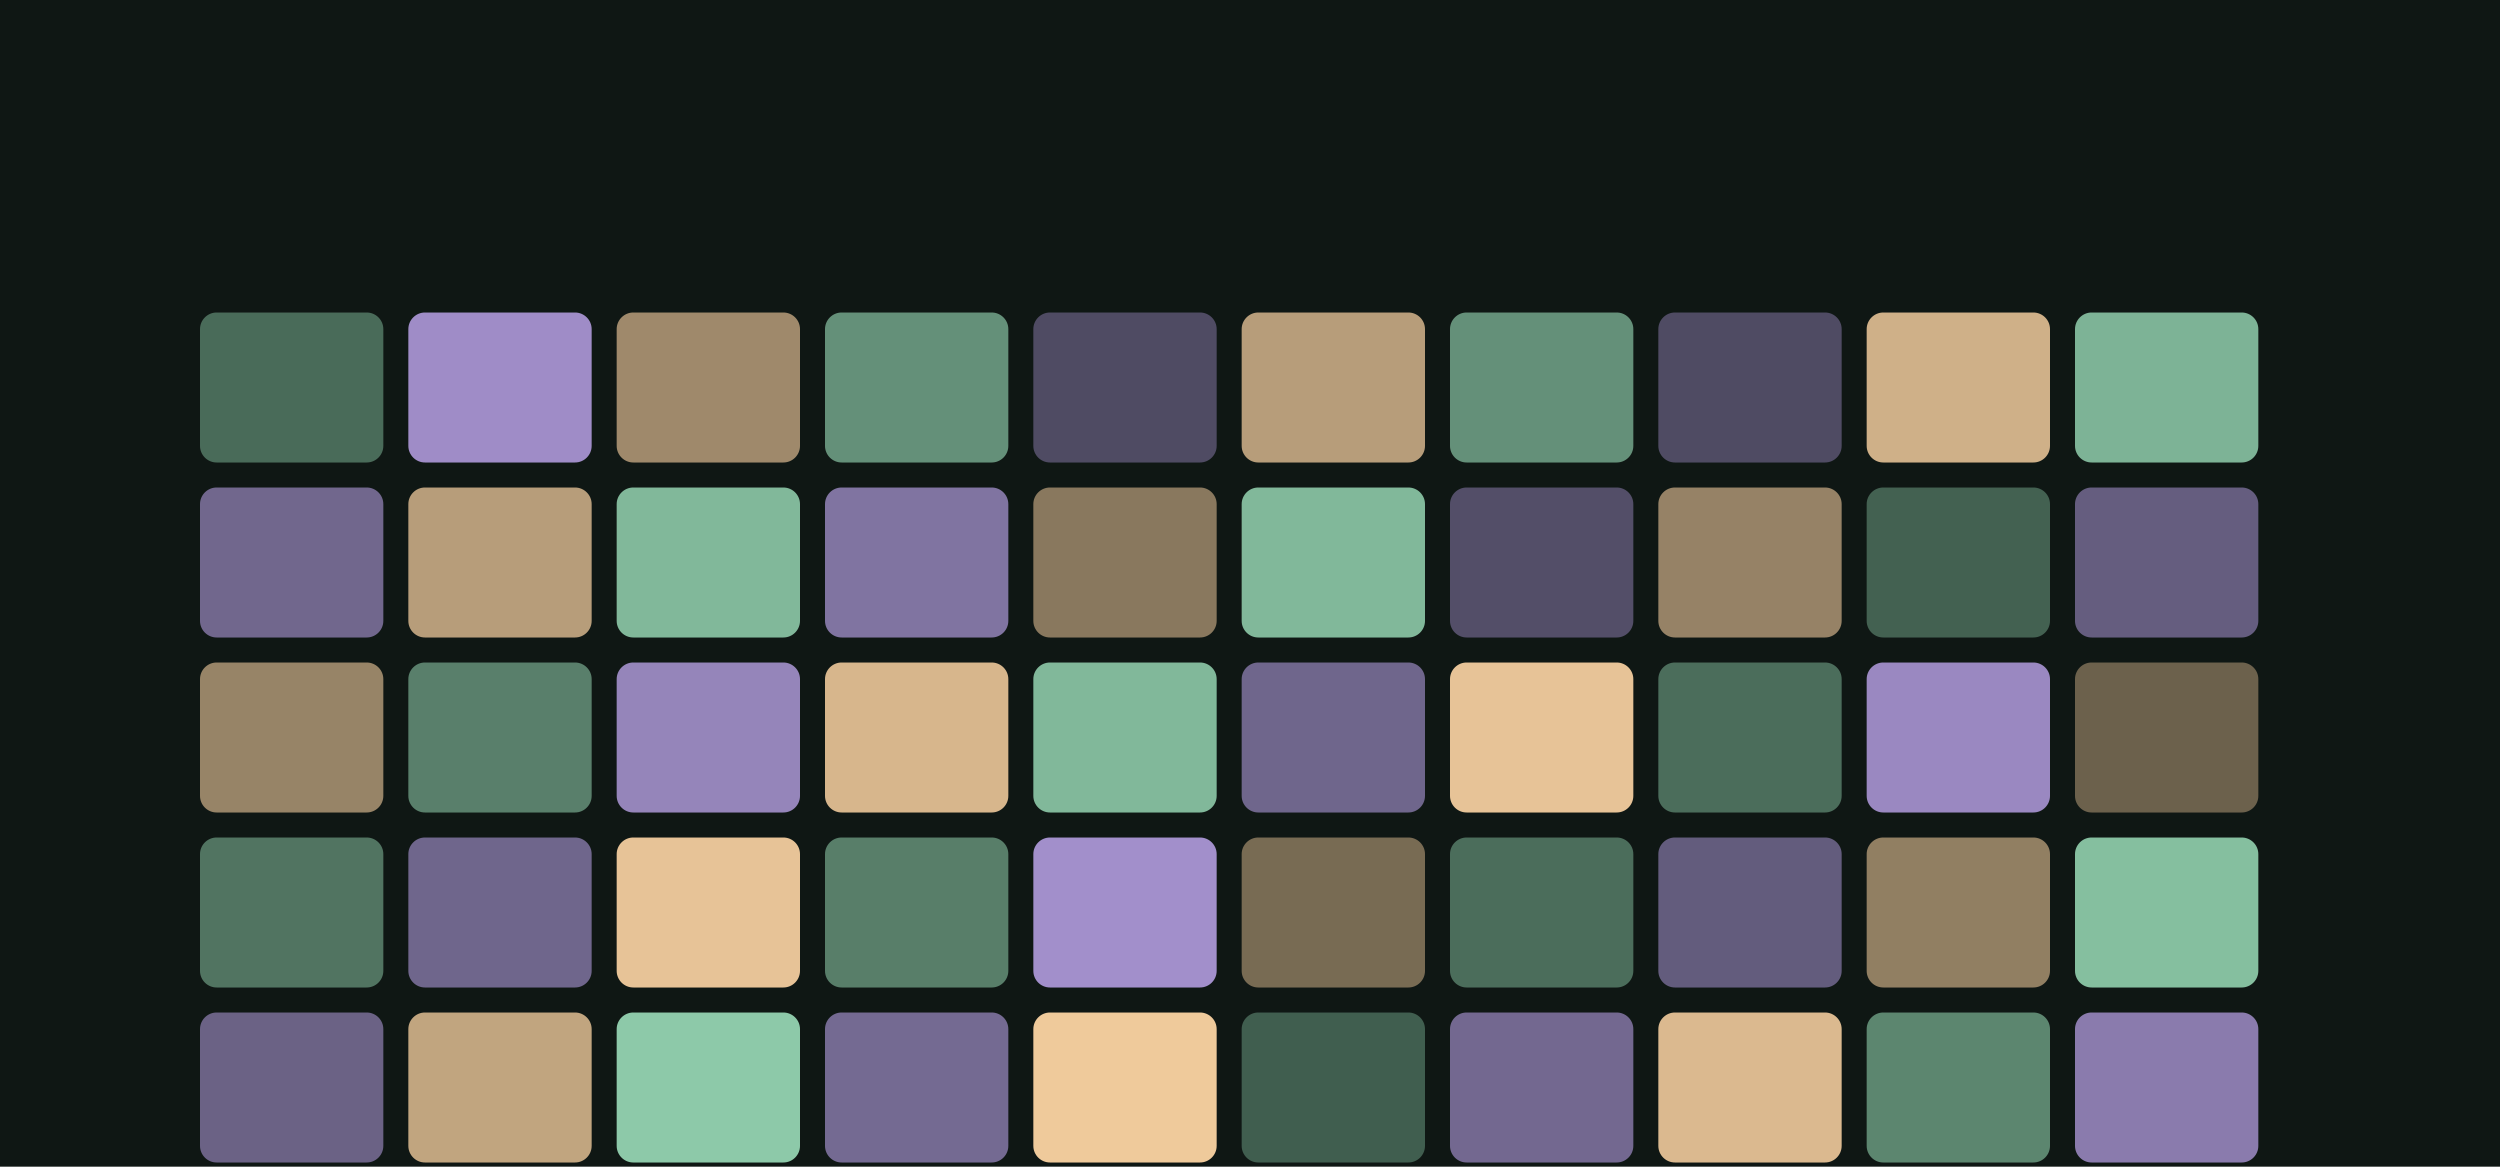
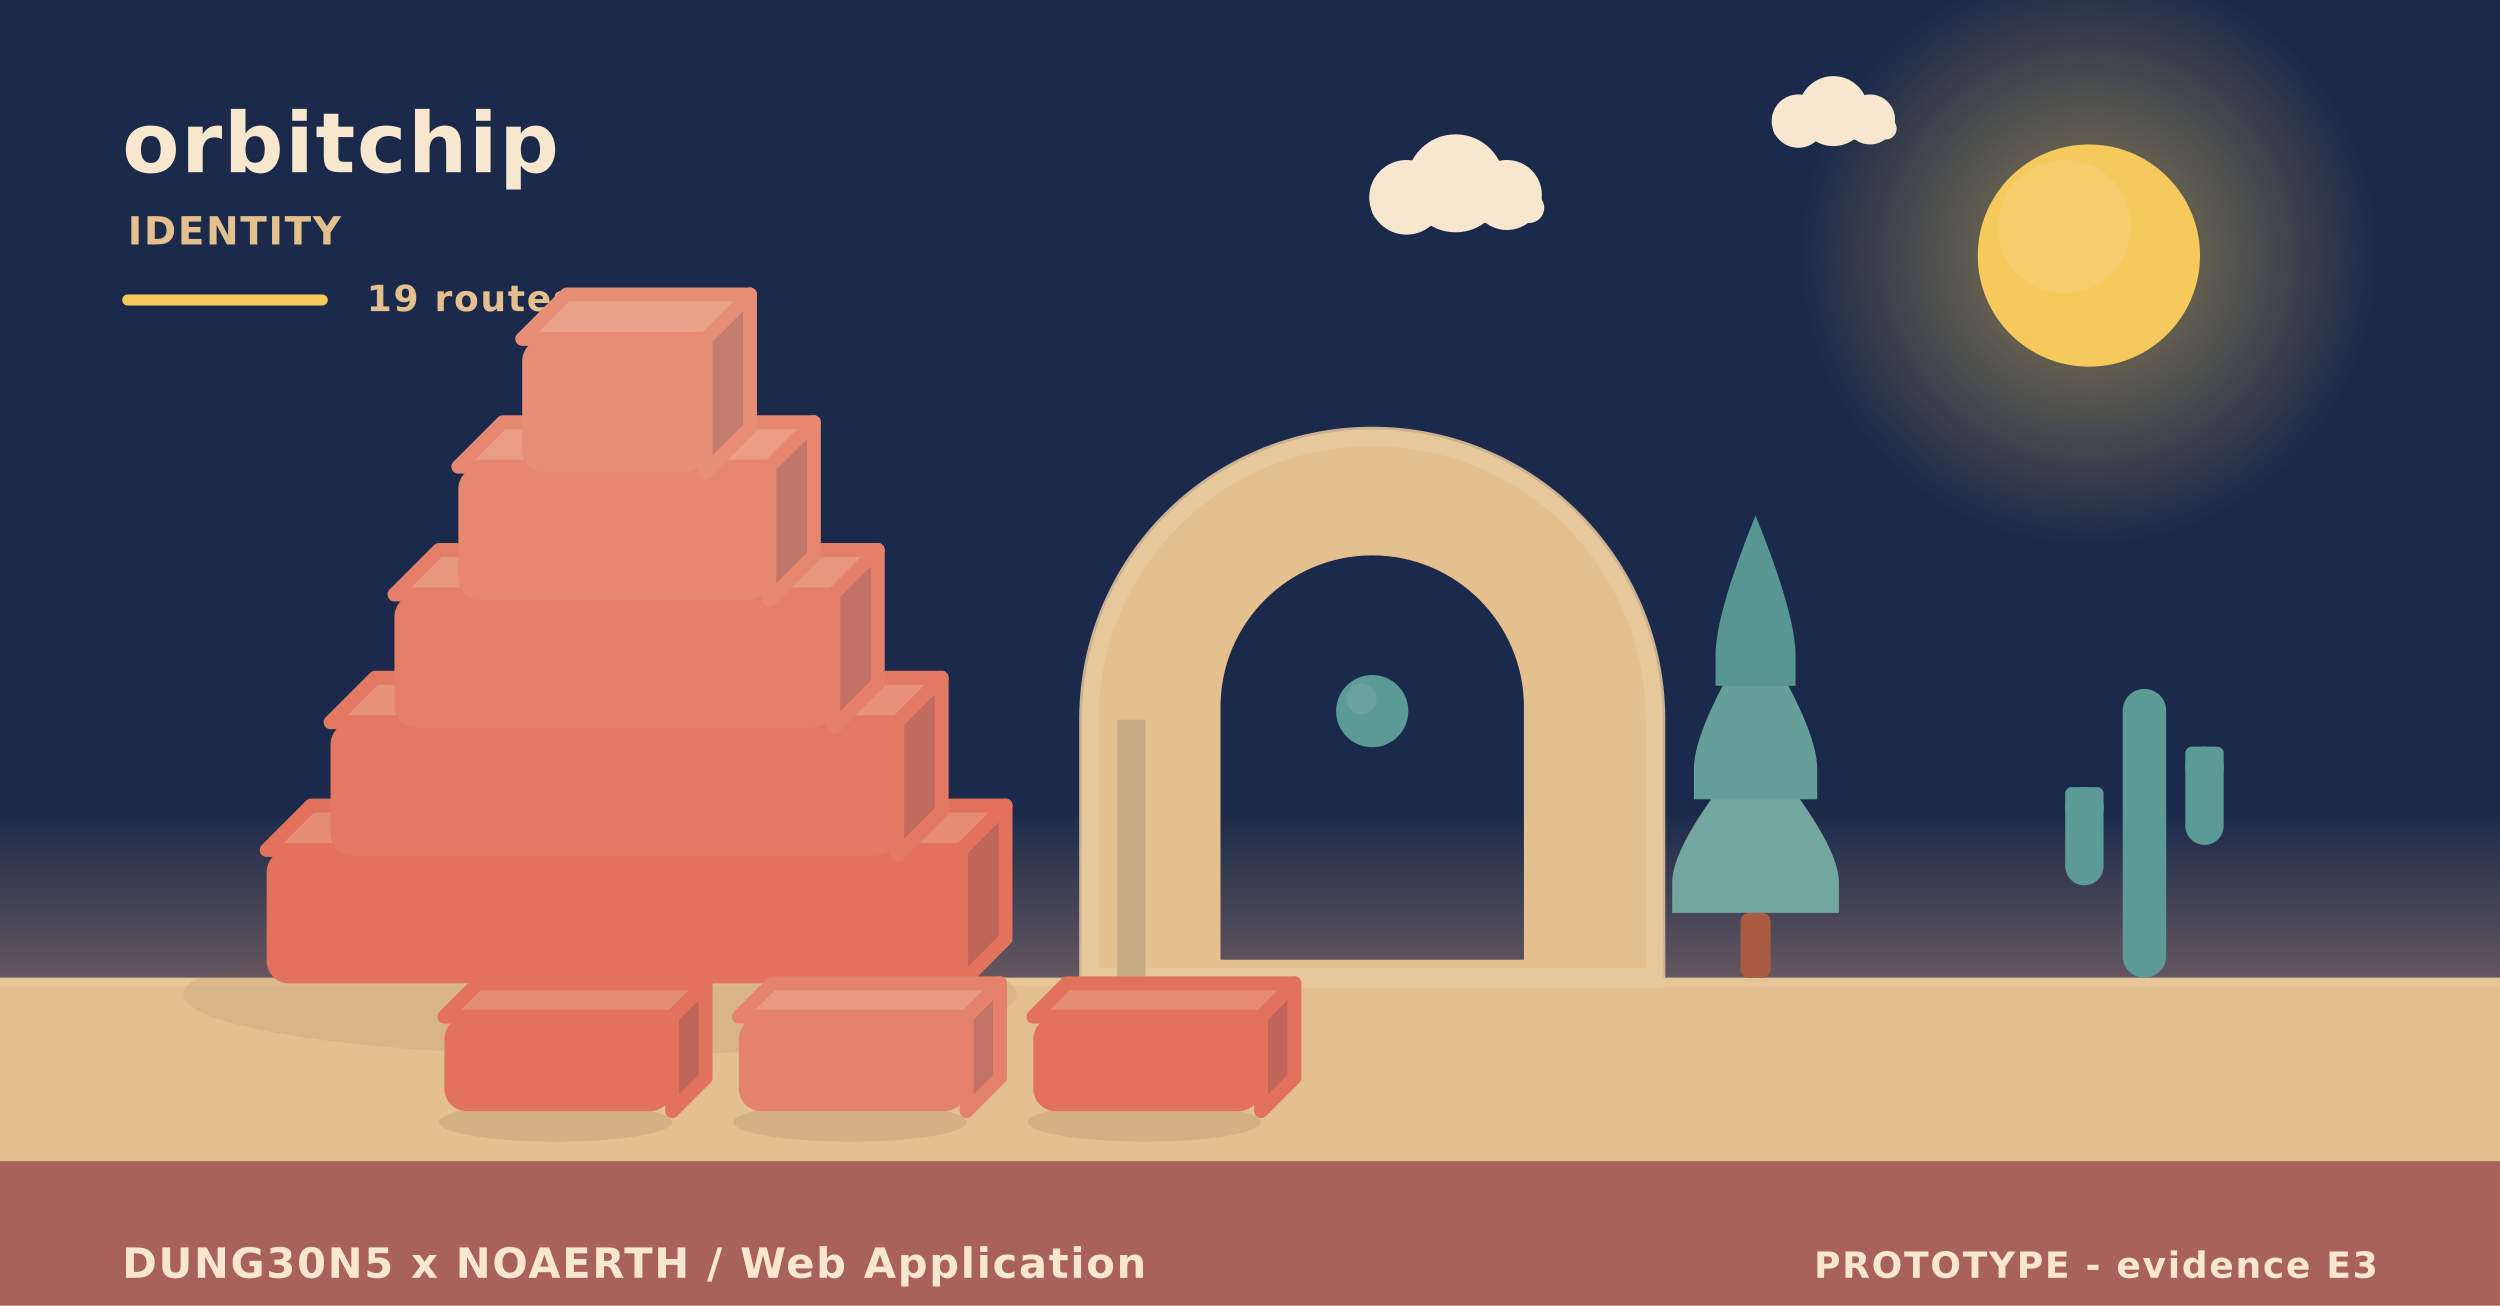
- <svg xmlns="http://www.w3.org/2000/svg" viewBox="0 0 1200 560" width="1200" height="560" role="img" aria-label="orbitchip hero">
-   <rect width="1200" height="560" fill="#0f1714" />
-   <defs>
-     <linearGradient id="gh" x1="0" y1="0" x2="1" y2="1">
-       <stop offset="0%" stop-color="#95d5b2" />
-       <stop offset="100%" stop-color="#b8a1e6" />
-     </linearGradient>
-   </defs>
-   <rect x="96.00" y="150.00" width="88.00" height="72.00" rx="8.00" fill="#95d5b2" opacity="0.44" />
-   <rect x="196.00" y="150.00" width="88.00" height="72.00" rx="8.00" fill="#b8a1e6" opacity="0.85" />
-   <rect x="296.00" y="150.00" width="88.00" height="72.00" rx="8.00" fill="#ffd6a5" opacity="0.60" />
-   <rect x="396.00" y="150.00" width="88.00" height="72.00" rx="8.00" fill="#95d5b2" opacity="0.64" />
-   <rect x="496.00" y="150.00" width="88.00" height="72.00" rx="8.00" fill="#b8a1e6" opacity="0.38" />
-   <rect x="596.00" y="150.00" width="88.00" height="72.00" rx="8.00" fill="#ffd6a5" opacity="0.70" />
-   <rect x="696.00" y="150.00" width="88.00" height="72.00" rx="8.00" fill="#95d5b2" opacity="0.64" />
-   <rect x="796.00" y="150.00" width="88.00" height="72.00" rx="8.00" fill="#b8a1e6" opacity="0.38" />
-   <rect x="896.00" y="150.00" width="88.00" height="72.00" rx="8.00" fill="#ffd6a5" opacity="0.80" />
-   <rect x="996.00" y="150.00" width="88.00" height="72.00" rx="8.00" fill="#95d5b2" opacity="0.82" />
-   <rect x="96.00" y="234.00" width="88.00" height="72.00" rx="8.00" fill="#b8a1e6" opacity="0.58" />
-   <rect x="196.00" y="234.00" width="88.00" height="72.00" rx="8.00" fill="#ffd6a5" opacity="0.70" />
-   <rect x="296.00" y="234.00" width="88.00" height="72.00" rx="8.00" fill="#95d5b2" opacity="0.85" />
-   <rect x="396.00" y="234.00" width="88.00" height="72.00" rx="8.00" fill="#b8a1e6" opacity="0.67" />
-   <rect x="496.00" y="234.00" width="88.00" height="72.00" rx="8.00" fill="#ffd6a5" opacity="0.51" />
-   <rect x="596.00" y="234.00" width="88.00" height="72.00" rx="8.00" fill="#95d5b2" opacity="0.85" />
-   <rect x="696.00" y="234.00" width="88.00" height="72.00" rx="8.00" fill="#b8a1e6" opacity="0.40" />
-   <rect x="796.00" y="234.00" width="88.00" height="72.00" rx="8.00" fill="#ffd6a5" opacity="0.56" />
-   <rect x="896.00" y="234.00" width="88.00" height="72.00" rx="8.00" fill="#95d5b2" opacity="0.39" />
-   <rect x="996.00" y="234.00" width="88.00" height="72.00" rx="8.00" fill="#b8a1e6" opacity="0.51" />
-   <rect x="96.00" y="318.00" width="88.00" height="72.00" rx="8.00" fill="#ffd6a5" opacity="0.57" />
-   <rect x="196.00" y="318.00" width="88.00" height="72.00" rx="8.00" fill="#95d5b2" opacity="0.55" />
-   <rect x="296.00" y="318.00" width="88.00" height="72.00" rx="8.00" fill="#b8a1e6" opacity="0.79" />
-   <rect x="396.00" y="318.00" width="88.00" height="72.00" rx="8.00" fill="#ffd6a5" opacity="0.83" />
-   <rect x="496.00" y="318.00" width="88.00" height="72.00" rx="8.00" fill="#95d5b2" opacity="0.85" />
-   <rect x="596.00" y="318.00" width="88.00" height="72.00" rx="8.00" fill="#b8a1e6" opacity="0.57" />
-   <rect x="696.00" y="318.00" width="88.00" height="72.00" rx="8.00" fill="#ffd6a5" opacity="0.90" />
-   <rect x="796.00" y="318.00" width="88.00" height="72.00" rx="8.00" fill="#95d5b2" opacity="0.45" />
-   <rect x="896.00" y="318.00" width="88.00" height="72.00" rx="8.00" fill="#b8a1e6" opacity="0.82" />
-   <rect x="996.00" y="318.00" width="88.00" height="72.00" rx="8.00" fill="#ffd6a5" opacity="0.39" />
-   <rect x="96.00" y="402.00" width="88.00" height="72.00" rx="8.00" fill="#95d5b2" opacity="0.49" />
-   <rect x="196.00" y="402.00" width="88.00" height="72.00" rx="8.00" fill="#b8a1e6" opacity="0.57" />
-   <rect x="296.00" y="402.00" width="88.00" height="72.00" rx="8.00" fill="#ffd6a5" opacity="0.90" />
-   <rect x="396.00" y="402.00" width="88.00" height="72.00" rx="8.00" fill="#95d5b2" opacity="0.54" />
-   <rect x="496.00" y="402.00" width="88.00" height="72.00" rx="8.00" fill="#b8a1e6" opacity="0.87" />
-   <rect x="596.00" y="402.00" width="88.00" height="72.00" rx="8.00" fill="#ffd6a5" opacity="0.44" />
-   <rect x="696.00" y="402.00" width="88.00" height="72.00" rx="8.00" fill="#95d5b2" opacity="0.45" />
-   <rect x="796.00" y="402.00" width="88.00" height="72.00" rx="8.00" fill="#b8a1e6" opacity="0.50" />
-   <rect x="896.00" y="402.00" width="88.00" height="72.00" rx="8.00" fill="#ffd6a5" opacity="0.54" />
-   <rect x="996.00" y="402.00" width="88.00" height="72.00" rx="8.00" fill="#95d5b2" opacity="0.88" />
-   <rect x="96.00" y="486.00" width="88.00" height="72.00" rx="8.00" fill="#b8a1e6" opacity="0.54" />
-   <rect x="196.00" y="486.00" width="88.00" height="72.00" rx="8.00" fill="#ffd6a5" opacity="0.74" />
-   <rect x="296.00" y="486.00" width="88.00" height="72.00" rx="8.00" fill="#95d5b2" opacity="0.94" />
-   <rect x="396.00" y="486.00" width="88.00" height="72.00" rx="8.00" fill="#b8a1e6" opacity="0.60" />
-   <rect x="496.00" y="486.00" width="88.00" height="72.00" rx="8.00" fill="#ffd6a5" opacity="0.93" />
-   <rect x="596.00" y="486.00" width="88.00" height="72.00" rx="8.00" fill="#95d5b2" opacity="0.37" />
-   <rect x="696.00" y="486.00" width="88.00" height="72.00" rx="8.00" fill="#b8a1e6" opacity="0.59" />
-   <rect x="796.00" y="486.00" width="88.00" height="72.00" rx="8.00" fill="#ffd6a5" opacity="0.85" />
-   <rect x="896.00" y="486.00" width="88.00" height="72.00" rx="8.00" fill="#95d5b2" opacity="0.58" />
-   <rect x="996.00" y="486.00" width="88.00" height="72.00" rx="8.00" fill="#b8a1e6" opacity="0.73" />
+ <svg xmlns="http://www.w3.org/2000/svg" width="900" height="470" viewBox="0 0 900 470" role="img" aria-label="orbitchip - identity">
+   <linearGradient id="skyh" x1="0" y1="0" x2="0" y2="1">
+     <stop offset="0" stop-color="#1b2a4a" />
+     <stop offset="0.62" stop-color="#1b2a4a" />
+     <stop offset="1" stop-color="#f3ad8a" />
+   </linearGradient>
+   <rect width="900" height="470" fill="url(#skyh)" />
+   <radialGradient id="sunh">
+     <stop offset="0.35" stop-color="#f5c95c" stop-opacity="0.34" />
+     <stop offset="1" stop-color="#f5c95c" stop-opacity="0" />
+   </radialGradient>
+   <circle cx="752" cy="92" r="104" fill="url(#sunh)" />
+   <circle cx="752" cy="92" r="40" fill="#f5c95c" />
+   <circle cx="743.2" cy="81.6" r="24" fill="#f5d27e" opacity="0.5" />
+   <g>
+     <circle cx="524" cy="66" r="17.64" fill="#f6e7ce" />
+     <circle cx="506.36" cy="71.04" r="13.44" fill="#f6e7ce" />
+     <circle cx="542.48" cy="70.2" r="12.6" fill="#f6e7ce" />
+     <rect x="493.76" y="69.36" width="62.16" height="10.92" rx="5.46" fill="#f6e7ce" />
+   </g>
+   <g>
+     <circle cx="660" cy="40" r="12.6" fill="#f6e7ce" />
+     <circle cx="647.4" cy="43.6" r="9.6" fill="#f6e7ce" />
+     <circle cx="673.2" cy="43" r="9" fill="#f6e7ce" />
+     <rect x="638.4" y="42.4" width="44.4" height="7.8" rx="3.9" fill="#f6e7ce" />
+   </g>
+   <rect x="0" y="352" width="900" height="118" fill="#e3c08d" />
+   <rect x="0" y="352" width="900" height="3" fill="#e6c596" />
+   <text x="44" y="62" font-family="Verdana,DejaVu Sans,sans-serif" font-size="30" font-weight="700" letter-spacing="0.6" fill="#f6e7ce" text-anchor="start">orbitchip</text>
+   <text x="46" y="88" font-family="Verdana,DejaVu Sans,sans-serif" font-size="14" font-weight="700" letter-spacing="0.6" fill="#e3c08d" text-anchor="start">IDENTITY</text>
+   <rect x="44" y="106" width="74" height="4" rx="2" fill="#f5c95c" />
+   <text x="132" y="112" font-family="Verdana,DejaVu Sans,sans-serif" font-size="13" font-weight="700" letter-spacing="0.6" fill="#e3c08d" text-anchor="start">19 routes</text>
+   <ellipse cx="216" cy="358" rx="150" ry="22" fill="rgba(138,90,68,0.11)" />
+   <path d="M96,306 L346,306 L362,290 L112,290 Z" fill="#e68c74" stroke="#e2725b" stroke-width="5" stroke-linejoin="round" />
+   <path d="M346,306 L362,290 L362,338 L346,354 Z" fill="#c06658" stroke="#e2725b" stroke-width="5" stroke-linejoin="round" />
+   <rect x="96" y="306" width="250" height="48" rx="8" fill="#e2725b" />
+   <path d="M119,260 L323,260 L339,244 L135,244 Z" fill="#e7917a" stroke="#e37962" stroke-width="5" stroke-linejoin="round" />
+   <path d="M323,260 L339,244 L339,292 L323,308 Z" fill="#c16c5e" stroke="#e37962" stroke-width="5" stroke-linejoin="round" />
+   <rect x="119" y="260" width="204" height="48" rx="8" fill="#e37962" />
+   <path d="M142,214 L300,214 L316,198 L158,198 Z" fill="#e8977f" stroke="#e48069" stroke-width="5" stroke-linejoin="round" />
+   <path d="M300,214 L316,198 L316,246 L300,262 Z" fill="#c27164" stroke="#e48069" stroke-width="5" stroke-linejoin="round" />
+   <rect x="142" y="214" width="158" height="48" rx="8" fill="#e48069" />
+   <path d="M165,168 L277,168 L293,152 L181,152 Z" fill="#ea9c85" stroke="#e68770" stroke-width="5" stroke-linejoin="round" />
+   <path d="M277,168 L293,152 L293,200 L277,216 Z" fill="#c3776a" stroke="#e68770" stroke-width="5" stroke-linejoin="round" />
+   <rect x="165" y="168" width="112" height="48" rx="8" fill="#e68770" />
+   <path d="M188,122 L254,122 L270,106 L204,106 Z" fill="#eaa28a" stroke="#e78e77" stroke-width="5" stroke-linejoin="round" />
+   <path d="M254,122 L270,106 L270,154 L254,170 Z" fill="#c47d6f" stroke="#e78e77" stroke-width="5" stroke-linejoin="round" />
+   <rect x="188" y="122" width="66" height="48" rx="8" fill="#e78e77" />
+   <path d="M392,352 L392,259.12 A102,102 0 0 1 596,259.12 L596,352 Z M436.88,348 L436.88,254.55 A57.12,57.12 0 0 1 551.12,254.55 L551.12,348 Z" fill="#e3c08d" fill-rule="evenodd" stroke="#e3c08d" stroke-width="5" stroke-linejoin="round" />
+   <path d="M392,352 L392,259.12 A102,102 0 0 1 596,259.12 L596,352 Z" fill="none" stroke="#e8c99d" stroke-width="7" stroke-linecap="round" opacity="0.85" />
+   <rect x="402.2" y="259.12" width="10.2" height="92.88" fill="#c7ab84" />
+   <circle cx="494" cy="256" r="13" fill="#5b9a97" />
+   <circle cx="490.1" cy="251.58" r="5.46" fill="#7aa9a2" opacity="0.55" />
+   <rect x="626.6" y="328.64" width="10.8" height="23.36" rx="3" fill="#ac5b43" />
+   <path d="M632,267.32 Q602,302.89 602,317.6 Q602,328.64 602,328.64 L662,328.64 Q662,328.64 662,317.6 Q662,302.89 632,267.32 Z" fill="#74a6a0" />
+   <path d="M632,226.44 Q609.8,262.01 609.8,276.72 Q609.8,287.76 609.8,287.76 L654.2,287.76 Q654.2,287.76 654.2,276.72 Q654.2,262.01 632,226.44 Z" fill="#649f9a" />
+   <path d="M632,185.56 Q617.6,221.13 617.6,235.84 Q617.6,246.88 617.6,246.88 L646.4,246.88 Q646.4,246.88 646.4,235.84 Q646.4,221.13 632,185.56 Z" fill="#589694" />
+   <rect x="764.18" y="248" width="15.64" height="104" rx="7.82" fill="#5b9a97" />
+   <rect x="743.48" y="283.36" width="13.8" height="35.36" rx="6.9" fill="#5b9a97" />
+   <rect x="743.48" y="283.36" width="13.8" height="10.4" rx="2.3" fill="#5b9a97" />
+   <rect x="786.72" y="268.8" width="13.8" height="35.36" rx="6.9" fill="#5b9a97" />
+   <rect x="786.72" y="268.8" width="13.8" height="10.4" rx="2.3" fill="#5b9a97" />
+   <ellipse cx="200" cy="404" rx="42" ry="7" fill="rgba(138,90,68,0.15)" />
+   <path d="M160,366 L242,366 L254,354 L172,354 Z" fill="#e68c74" stroke="#e2725b" stroke-width="5" stroke-linejoin="round" />
+   <path d="M242,366 L254,354 L254,388 L242,400 Z" fill="#c06658" stroke="#e2725b" stroke-width="5" stroke-linejoin="round" />
+   <rect x="160" y="366" width="82" height="34" rx="8" fill="#e2725b" />
+   <ellipse cx="306" cy="404" rx="42" ry="7" fill="rgba(138,90,68,0.15)" />
+   <path d="M266,366 L348,366 L360,354 L278,354 Z" fill="#e99881" stroke="#e5826b" stroke-width="5" stroke-linejoin="round" />
+   <path d="M348,366 L360,354 L360,388 L348,400 Z" fill="#c37365" stroke="#e5826b" stroke-width="5" stroke-linejoin="round" />
+   <rect x="266" y="366" width="82" height="34" rx="8" fill="#e5826b" />
+   <ellipse cx="412" cy="404" rx="42" ry="7" fill="rgba(138,90,68,0.15)" />
+   <path d="M372,366 L454,366 L466,354 L384,354 Z" fill="#e68c74" stroke="#e2725b" stroke-width="5" stroke-linejoin="round" />
+   <path d="M454,366 L466,354 L466,388 L454,400 Z" fill="#c06658" stroke="#e2725b" stroke-width="5" stroke-linejoin="round" />
+   <rect x="372" y="366" width="82" height="34" rx="8" fill="#e2725b" />
+   <rect x="0" y="418" width="900" height="52" rx="0" fill="#a65c56" opacity="0.94" />
+   <text x="44" y="460" font-family="Verdana,DejaVu Sans,sans-serif" font-size="15" font-weight="700" letter-spacing="0.6" fill="#f6e7ce" text-anchor="start">DUNG30N5 x NOAERTH  /  Web Application</text>
+   <text x="856" y="460" font-family="Verdana,DejaVu Sans,sans-serif" font-size="13" font-weight="700" letter-spacing="0.6" fill="#f6e7ce" text-anchor="end">PROTOTYPE  -  evidence E3</text>
</svg>
